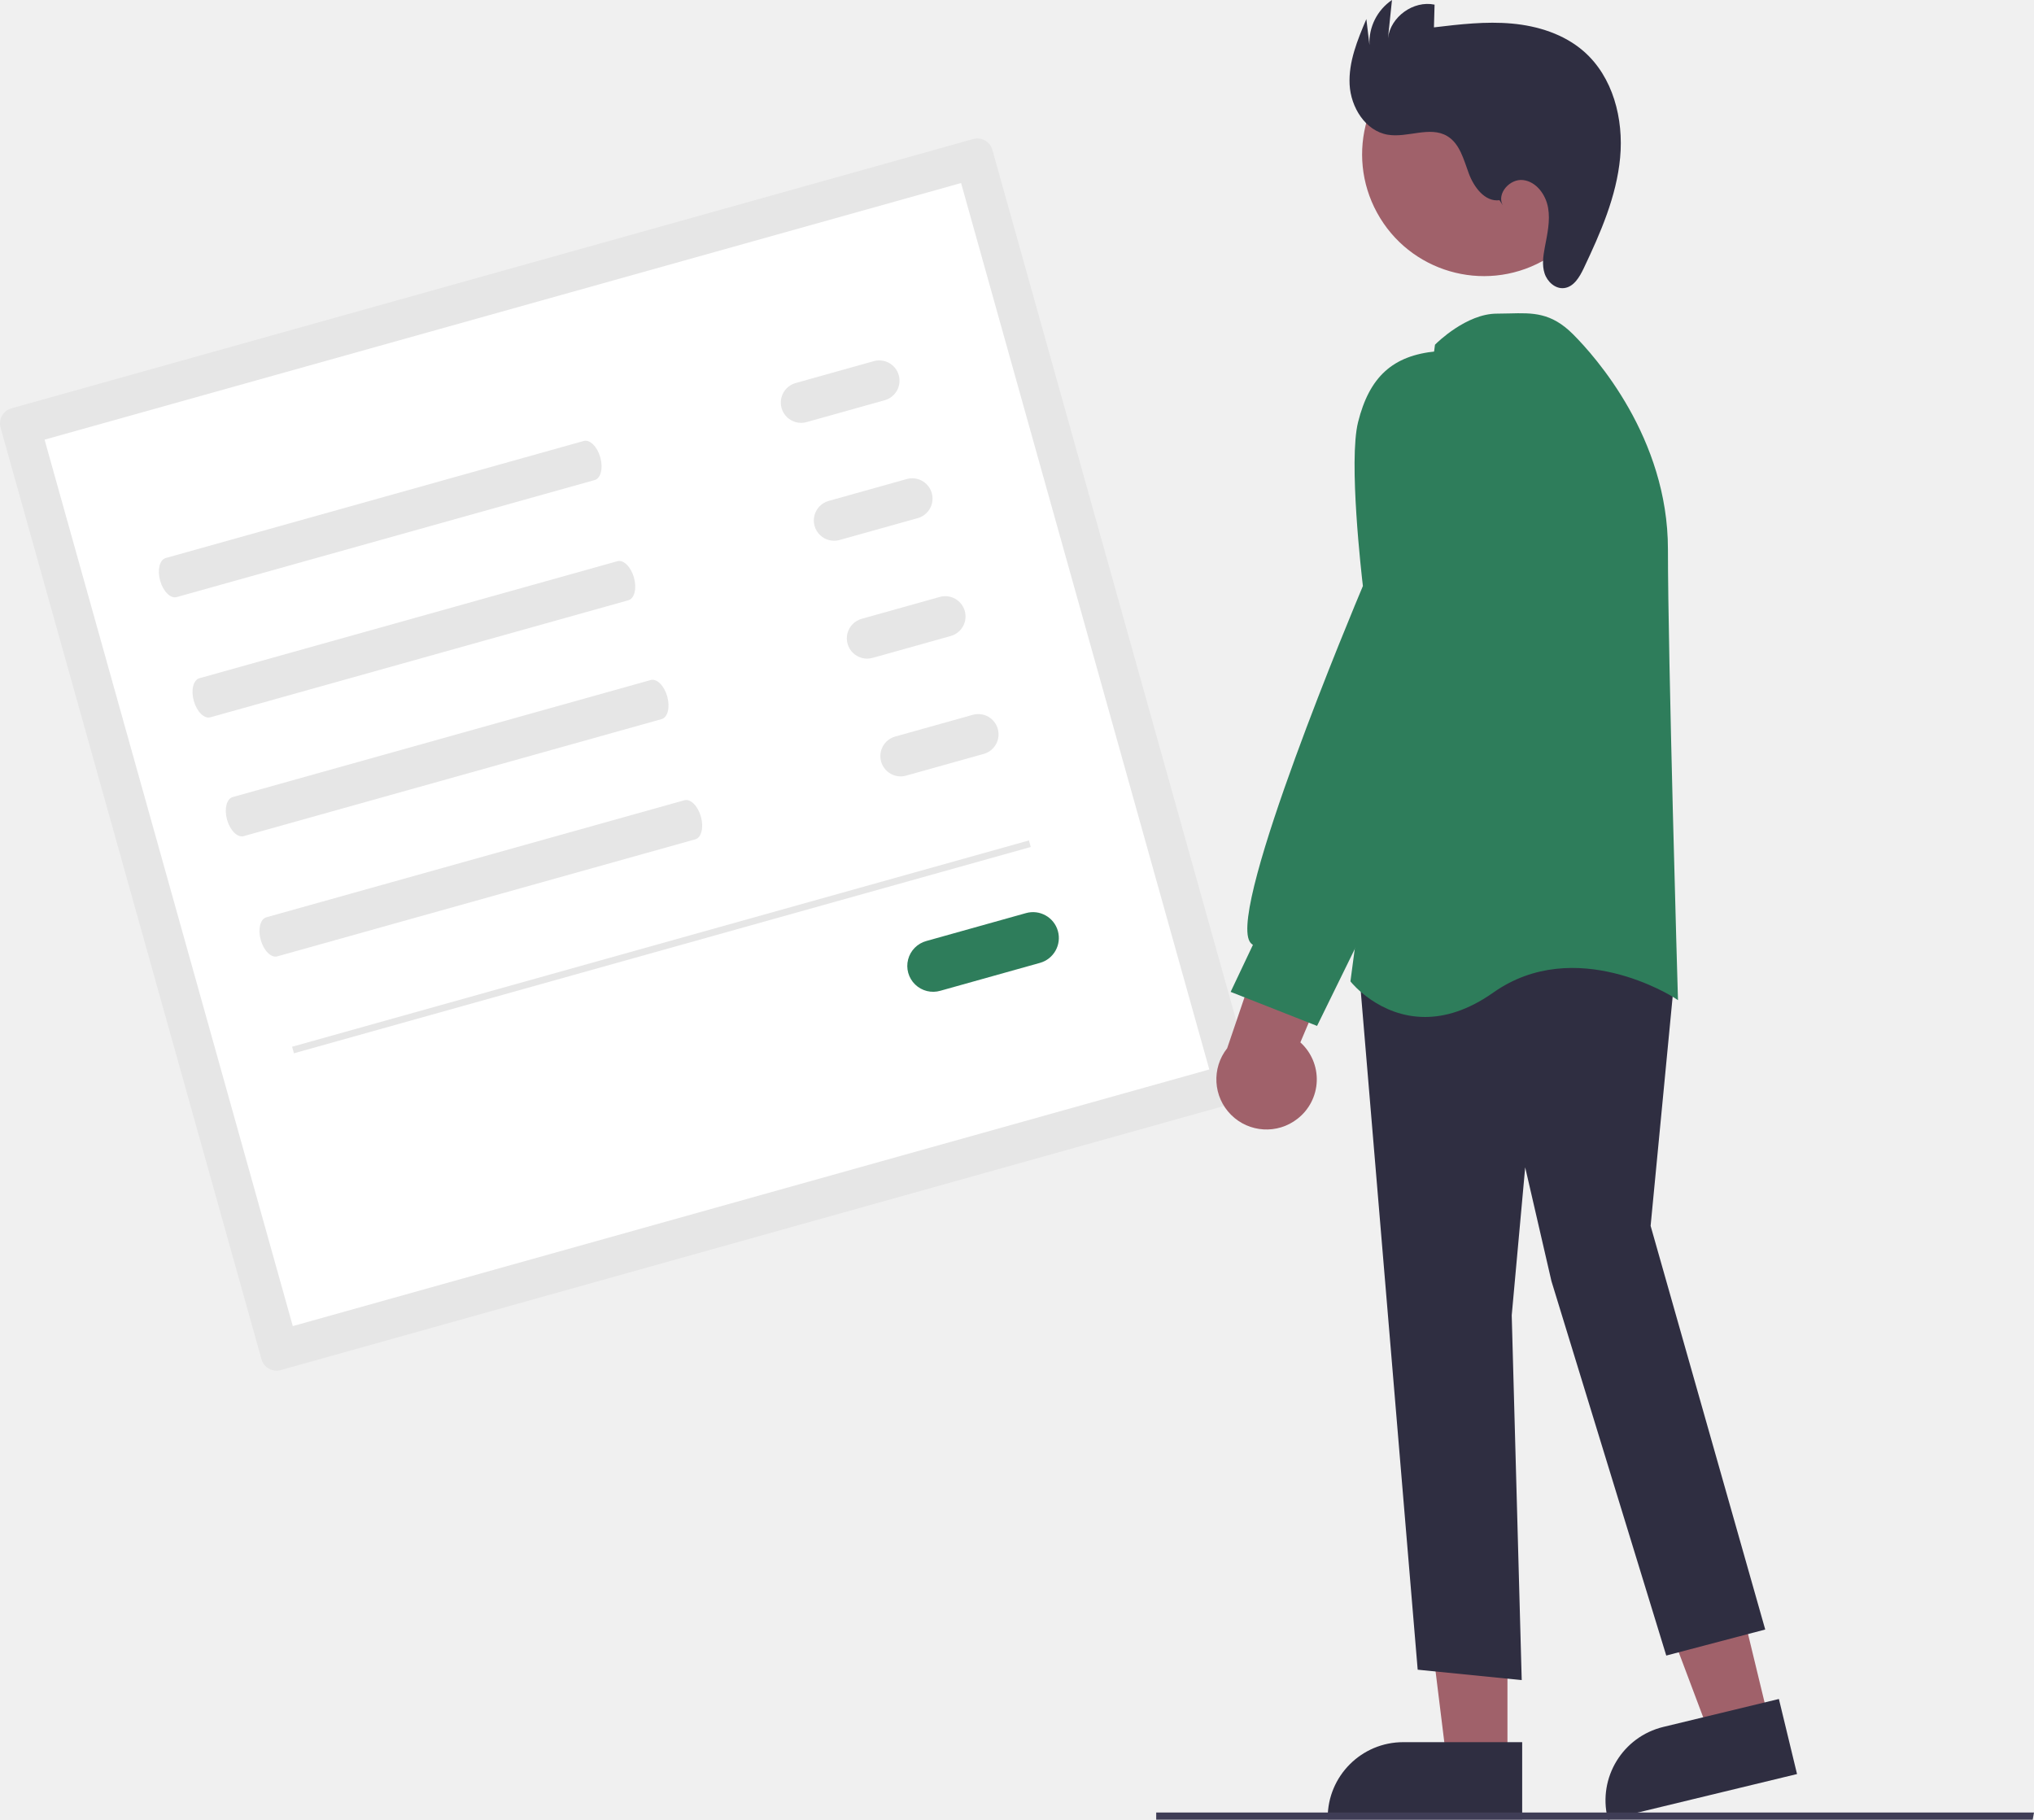
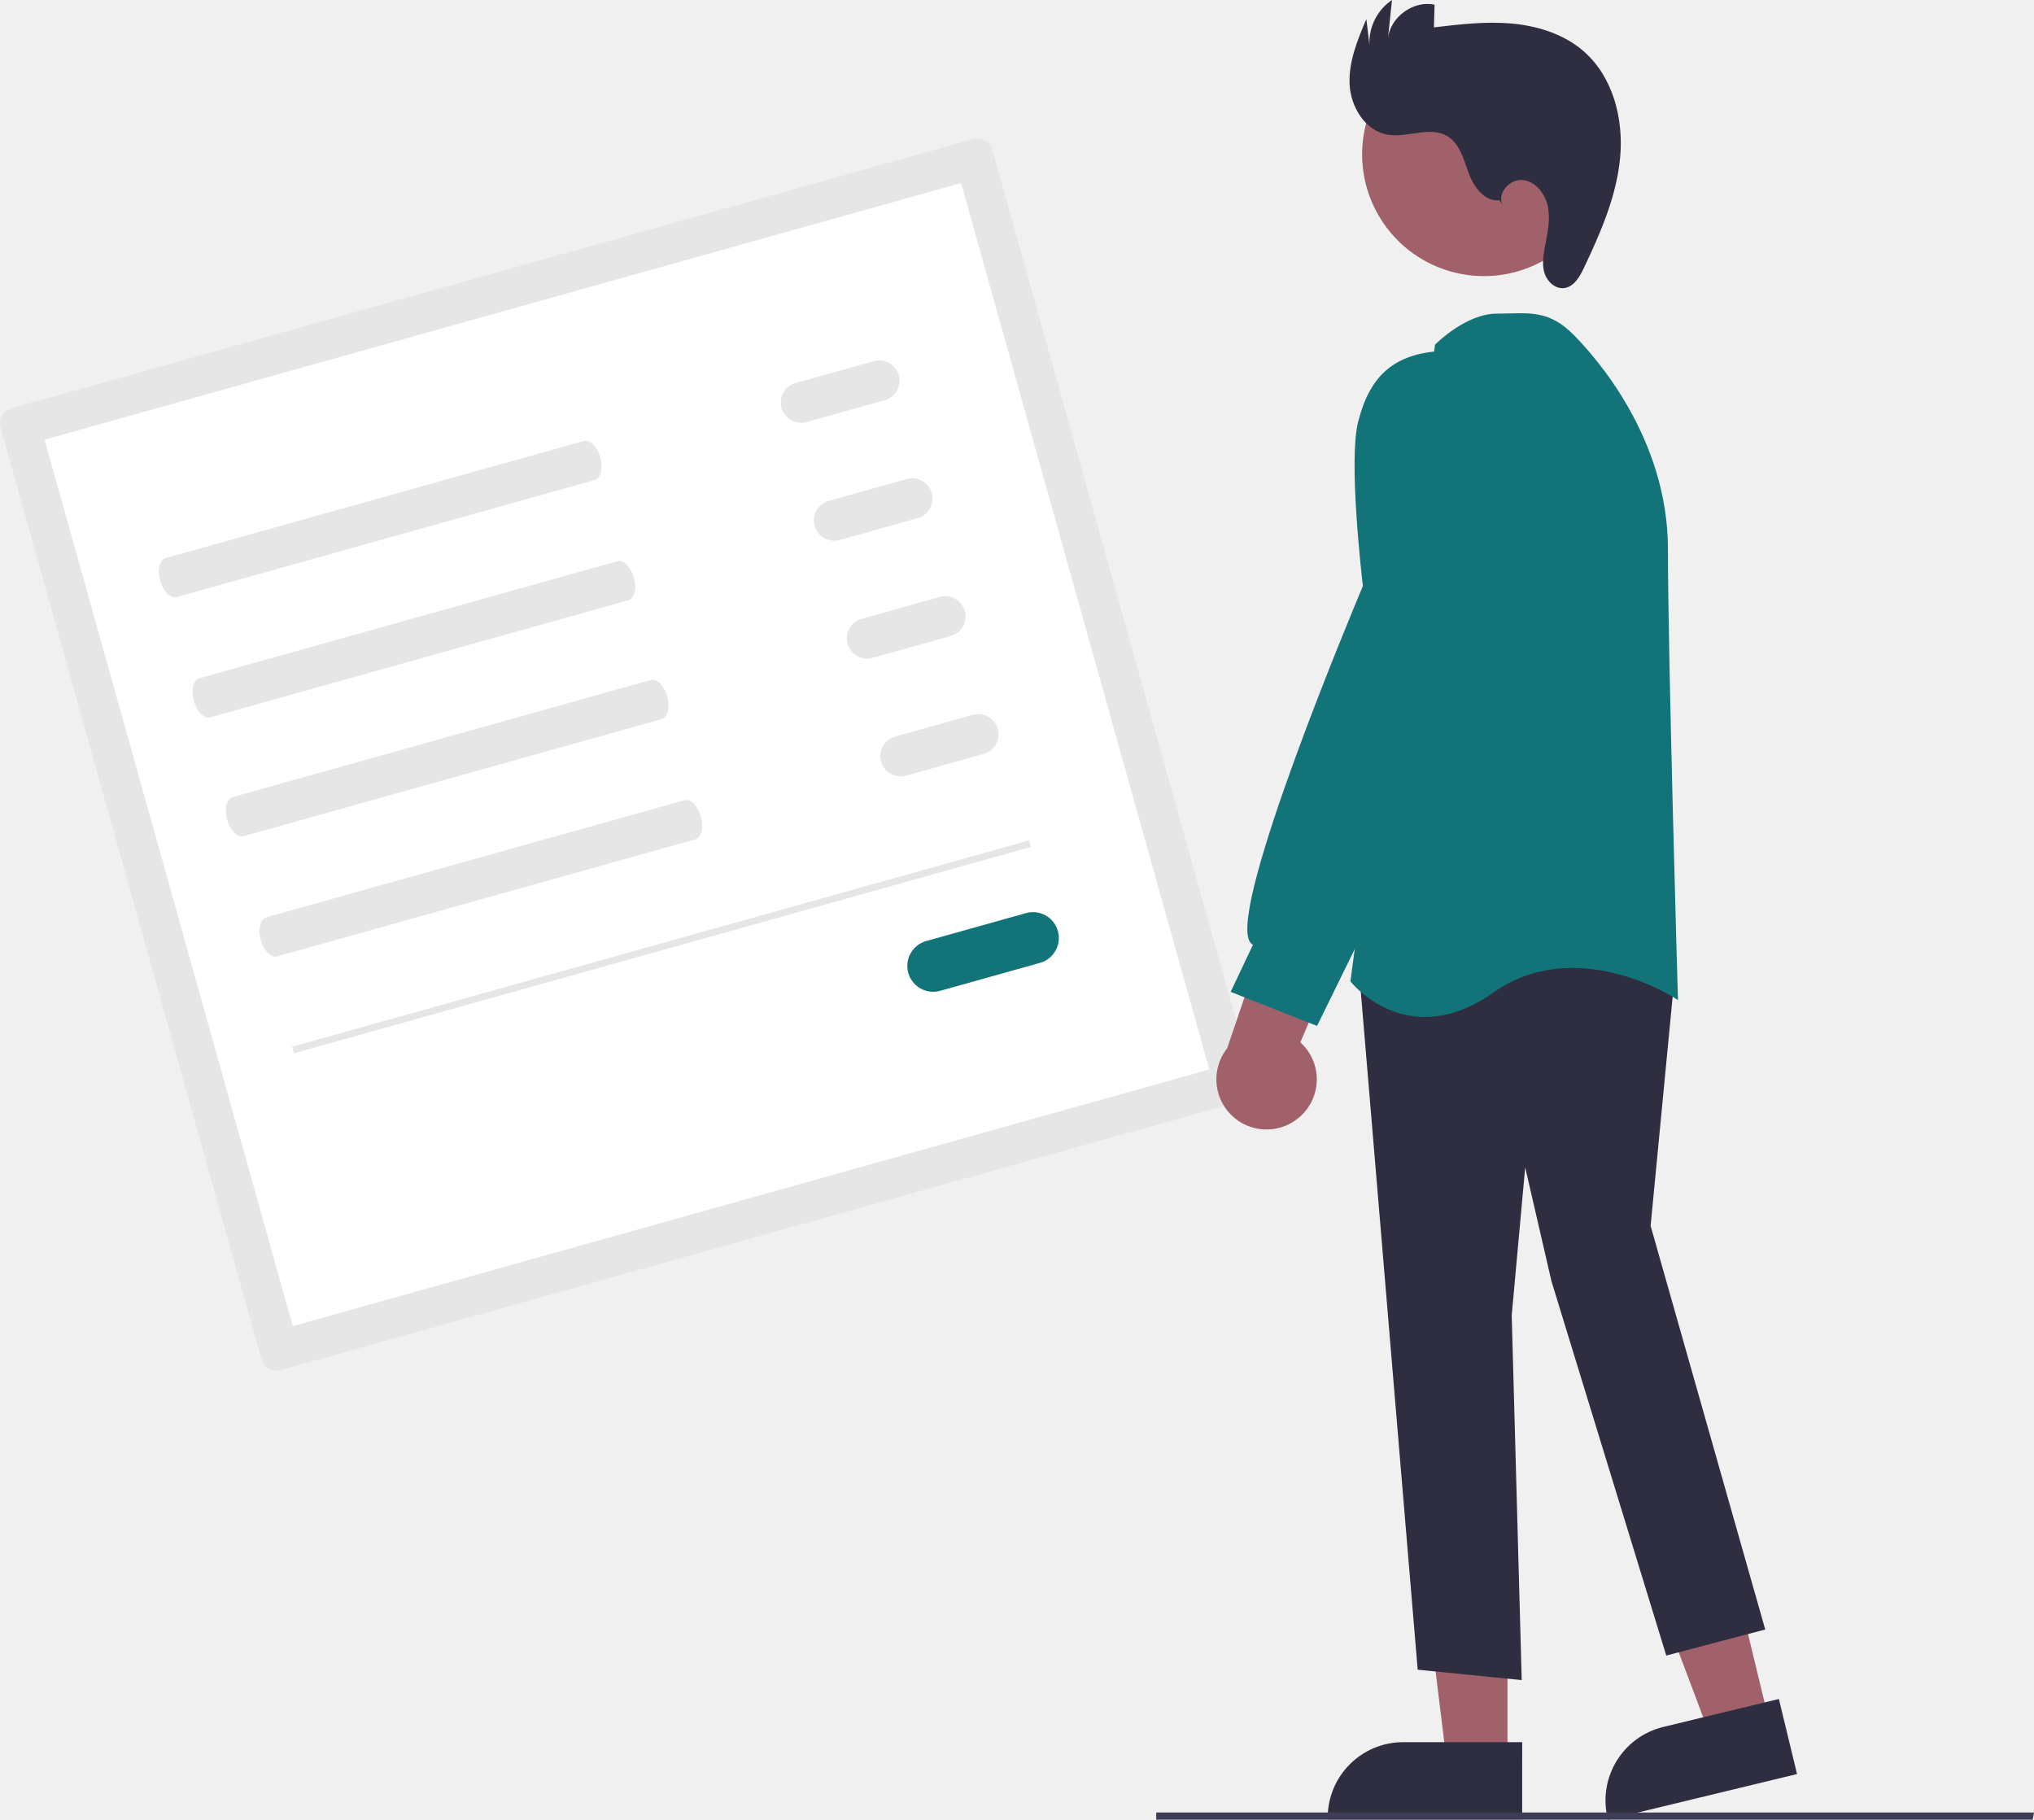
<svg xmlns="http://www.w3.org/2000/svg" data-name="Layer 1" viewBox="0 0 598.111 535.114">
  <path d="M304.296,302.517a4.594,4.594,0,0,0-3.182,5.656l76.716,273.978a4.594,4.594,0,0,0,5.656,3.182l282.815-79.191a4.594,4.594,0,0,0,3.182-5.656L592.767,226.508a4.594,4.594,0,0,0-5.656-3.182Z" fill="#e6e6e6" transform="translate(-300.9444 -182.4429)" />
  <path d="M387.041,572.396l269.505-75.464L583.556,236.264,314.052,311.727Z" fill="#fff" transform="translate(-300.9444 -182.4429)" />
  <path d="M349.684,346.534c-1.798.503-2.539,3.49-1.652,6.658s3.072,5.335,4.87,4.832L475.818,323.606c1.798-.503,2.539-3.49,1.652-6.658s-3.072-5.335-4.87-4.832Z" fill="#e6e6e6" transform="translate(-300.9444 -182.4429)" />
  <path d="M359.582,381.886c-1.798.503-2.539,3.49-1.652,6.658s3.072,5.335,4.87,4.832l122.917-34.418c1.798-.503,2.539-3.49,1.652-6.658s-3.072-5.335-4.87-4.832Z" fill="#e6e6e6" transform="translate(-300.9444 -182.4429)" />
  <path d="M369.367,416.83c-1.798.503-2.539,3.49-1.652,6.658s3.072,5.335,4.87,4.832L495.501,393.902c1.798-.503,2.539-3.49,1.652-6.658s-3.072-5.335-4.87-4.832Z" fill="#e6e6e6" transform="translate(-300.9444 -182.4429)" />
  <path d="M379.266,452.182c-1.798.503-2.539,3.49-1.652,6.658s3.072,5.335,4.87,4.832l122.917-34.418c1.798-.503,2.539-3.49,1.652-6.658s-3.072-5.335-4.87-4.832Z" fill="#e6e6e6" transform="translate(-300.9444 -182.4429)" />
  <path d="M534.98,295.057a5.966,5.966,0,1,0,3.217,11.489l22.979-6.434a5.966,5.966,0,0,0-3.217-11.489Z" fill="#e6e6e6" transform="translate(-300.9444 -182.4429)" />
  <path d="M544.687,329.724a5.966,5.966,0,1,0,3.217,11.489l22.979-6.434a5.966,5.966,0,0,0-3.217-11.489Z" fill="#e6e6e6" transform="translate(-300.9444 -182.4429)" />
  <path d="M554.394,364.391a5.966,5.966,0,1,0,3.217,11.489l22.979-6.434a5.966,5.966,0,0,0-3.217-11.489Z" fill="#e6e6e6" transform="translate(-300.9444 -182.4429)" />
  <path d="M564.101,399.057a5.966,5.966,0,0,0,3.217,11.489l22.979-6.434a5.966,5.966,0,0,0-3.217-11.489Z" fill="#e6e6e6" transform="translate(-300.9444 -182.4429)" />
-   <path d="M573.375,459.146a7.602,7.602,0,1,0,4.099,14.64l29.28-8.199a7.601,7.601,0,0,0-4.099-14.64h0Z" fill="#2e7d5b" transform="translate(-300.9444 -182.4429)" />
+   <path d="M573.375,459.146a7.602,7.602,0,1,0,4.099,14.64l29.28-8.199a7.601,7.601,0,0,0-4.099-14.64h0Z" fill="#127478" transform="translate(-300.9444 -182.4429)" />
  <rect fill="#e6e6e6" height="2" transform="translate(-406.8637 -31.78243) rotate(-15.64269)" width="225" x="382.945" y="459.877" />
  <polygon fill="#a0616a" points="520.202 506.072 502.825 510.273 478.352 445.247 503.999 439.047 520.202 506.072" />
  <path d="M773.79,717.557l-.118-.486a22.233,22.233,0,0,1,16.368-26.805l33.999-8.219,5.336,22.073Z" fill="#2f2e41" transform="translate(-300.9444 -182.4429)" />
  <polygon fill="#a0616a" points="443.276 517.91 425.399 517.909 416.894 448.953 443.279 448.954 443.276 517.91" />
  <path d="M748.551,717.454l-57.186-.002v-.5a22.208,22.208,0,0,1,22.208-22.208h.001l34.978.001Z" fill="#2f2e41" transform="translate(-300.9444 -182.4429)" />
  <path d="M717.824,673.433,700.466,466.562l71.856-13.245.284-.051,21.032,13.52-7.32,76.134,33.704,118.699-29.102,7.659L757.161,559.19,749.436,525.714l-3.959,43.5L748.416,676.492Z" fill="#2f2e41" transform="translate(-300.9444 -182.4429)" />
-   <path d="M698.241,471.254l-.19-.241,24.83-186.957.032-.245.175-.175c.366-.366,9.066-8.963,18.014-8.963,1.294,0,2.524-.033,3.704-.063,6.848-.178,12.257-.32,18.685,6.109,6.55,6.549,27.92,30.465,27.92,63.219,0,31.704,2.887,130.228,2.916,131.219l.041,1.391-1.167-.759c-.288-.185-29.031-18.487-53.137-1.474-7.533,5.317-14.301,7.181-20.087,7.181C706.509,481.497,698.356,471.401,698.241,471.254Z" fill="#2e7d5b" transform="translate(-300.9444 -182.4429)" />
+   <path d="M698.241,471.254l-.19-.241,24.83-186.957.032-.245.175-.175c.366-.366,9.066-8.963,18.014-8.963,1.294,0,2.524-.033,3.704-.063,6.848-.178,12.257-.32,18.685,6.109,6.55,6.549,27.92,30.465,27.92,63.219,0,31.704,2.887,130.228,2.916,131.219l.041,1.391-1.167-.759c-.288-.185-29.031-18.487-53.137-1.474-7.533,5.317-14.301,7.181-20.087,7.181C706.509,481.497,698.356,471.401,698.241,471.254Z" fill="#127478" transform="translate(-300.9444 -182.4429)" />
  <circle cx="737.302" cy="227.82" fill="#a0616a" r="35.815" transform="translate(-319.8677 199.1298) rotate(-28.66321)" />
  <path d="M682.474,511.433a14.664,14.664,0,0,0,.851-22.469l20.339-47.976L677.033,445.889,661.801,490.697a14.743,14.743,0,0,0,20.673,20.736Z" fill="#a0616a" transform="translate(-300.9444 -182.4429)" />
-   <path d="M662.824,474.114l6.55-13.827a2.693,2.693,0,0,1-.967-1.003c-6.119-10.605,30.843-98.672,33.306-104.514-.376-3.177-4.256-36.844-1.419-48.193,3.34-13.359,10.197-19.585,22.93-20.818,14.041-1.319,17.83,17.749,17.866,17.943l.013,49.02-16.115,56.428-36.752,74.973Z" fill="#2e7d5b" transform="translate(-300.9444 -182.4429)" />
+   <path d="M662.824,474.114l6.55-13.827a2.693,2.693,0,0,1-.967-1.003c-6.119-10.605,30.843-98.672,33.306-104.514-.376-3.177-4.256-36.844-1.419-48.193,3.34-13.359,10.197-19.585,22.93-20.818,14.041-1.319,17.83,17.749,17.866,17.943l.013,49.02-16.115,56.428-36.752,74.973Z" fill="#127478" transform="translate(-300.9444 -182.4429)" />
  <path d="M741.881,241.314c-4.293.559-7.532-3.834-9.034-7.895s-2.647-8.788-6.379-10.982c-5.1-2.997-11.625.608-17.457-.381-6.586-1.117-10.868-8.096-11.204-14.768s2.319-13.088,4.924-19.239l.909,7.644a15.159,15.159,0,0,1,6.625-13.251l-1.172,11.217c.735-6.284,7.505-11.153,13.696-9.851l-.185,6.684c7.607-.905,15.28-1.81,22.909-1.121s15.312,3.103,21.094,8.127c8.65,7.516,11.809,19.892,10.748,31.301s-5.77,22.128-10.679,32.482c-1.235,2.605-2.943,5.545-5.807,5.877-2.573.298-4.928-1.853-5.728-4.317s-.41-5.141.069-7.686c.724-3.846,1.636-7.777.956-11.63s-3.453-7.662-7.337-8.134-7.86,3.968-5.992,7.407Z" fill="#2f2e41" transform="translate(-300.9444 -182.4429)" />
  <polygon fill="#3f3d56" points="597.729 535.092 339.991 535.092 339.991 532.986 598.111 532.986 597.729 535.092" />
</svg>
